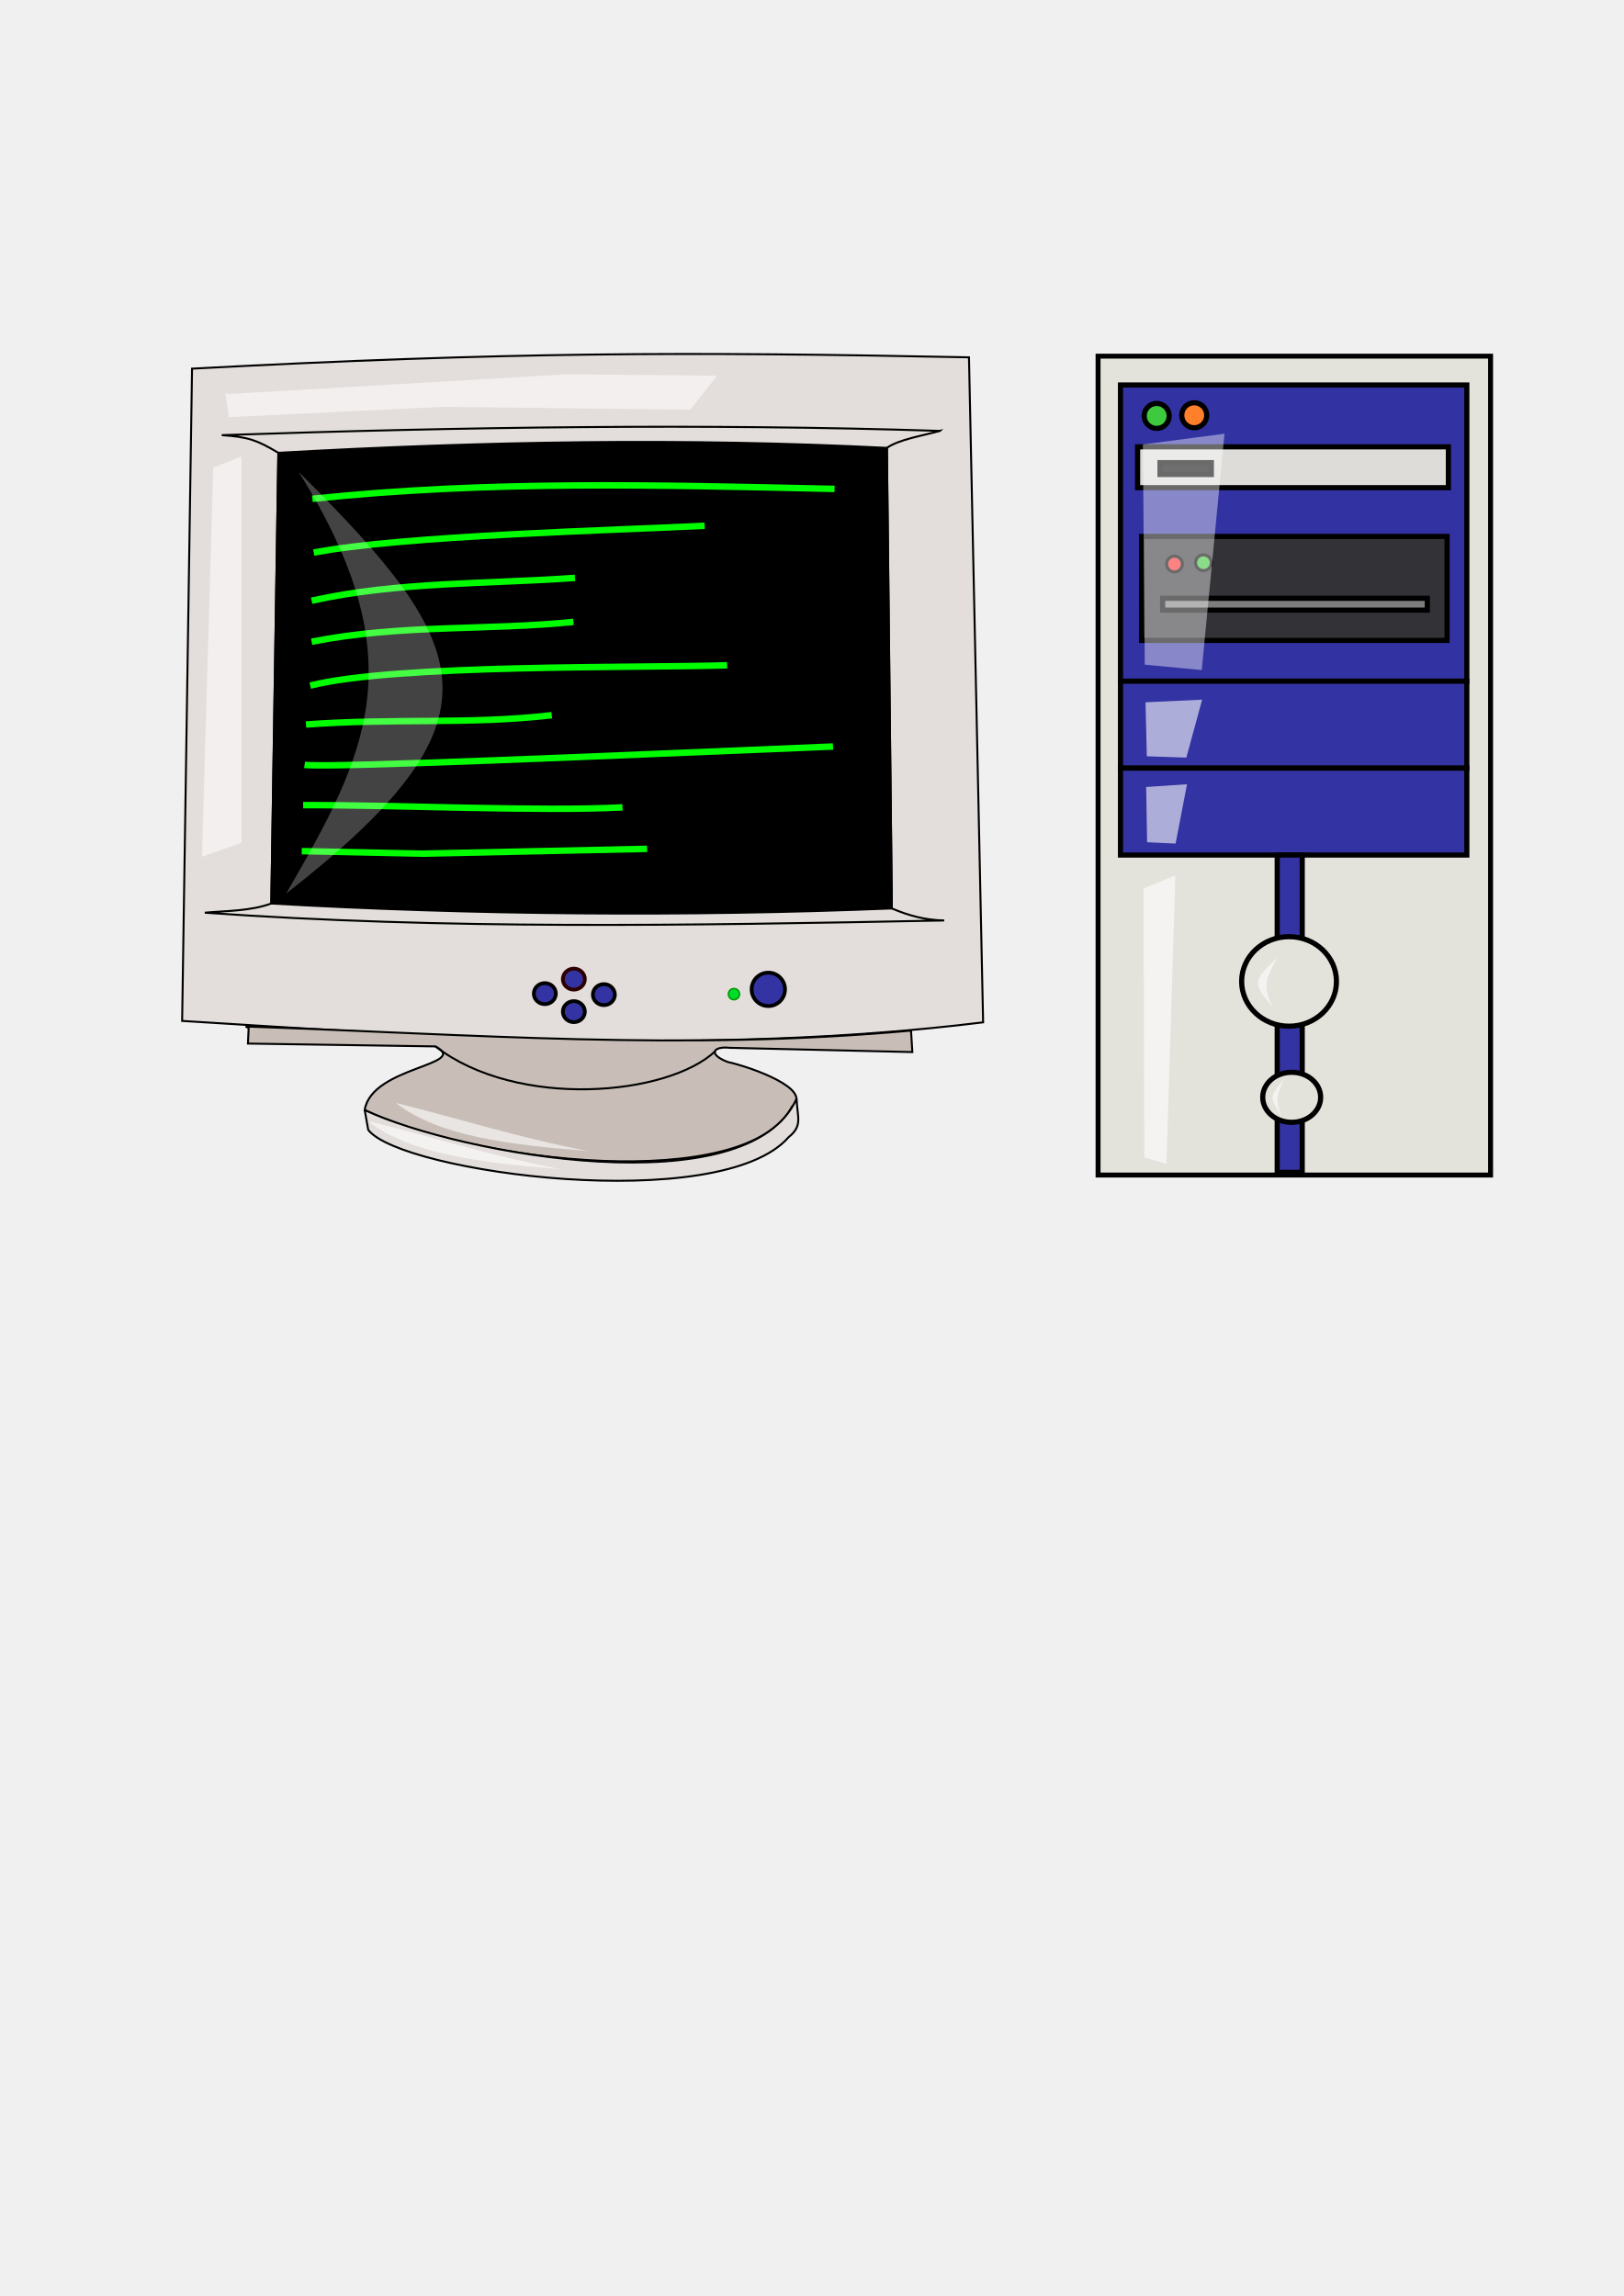
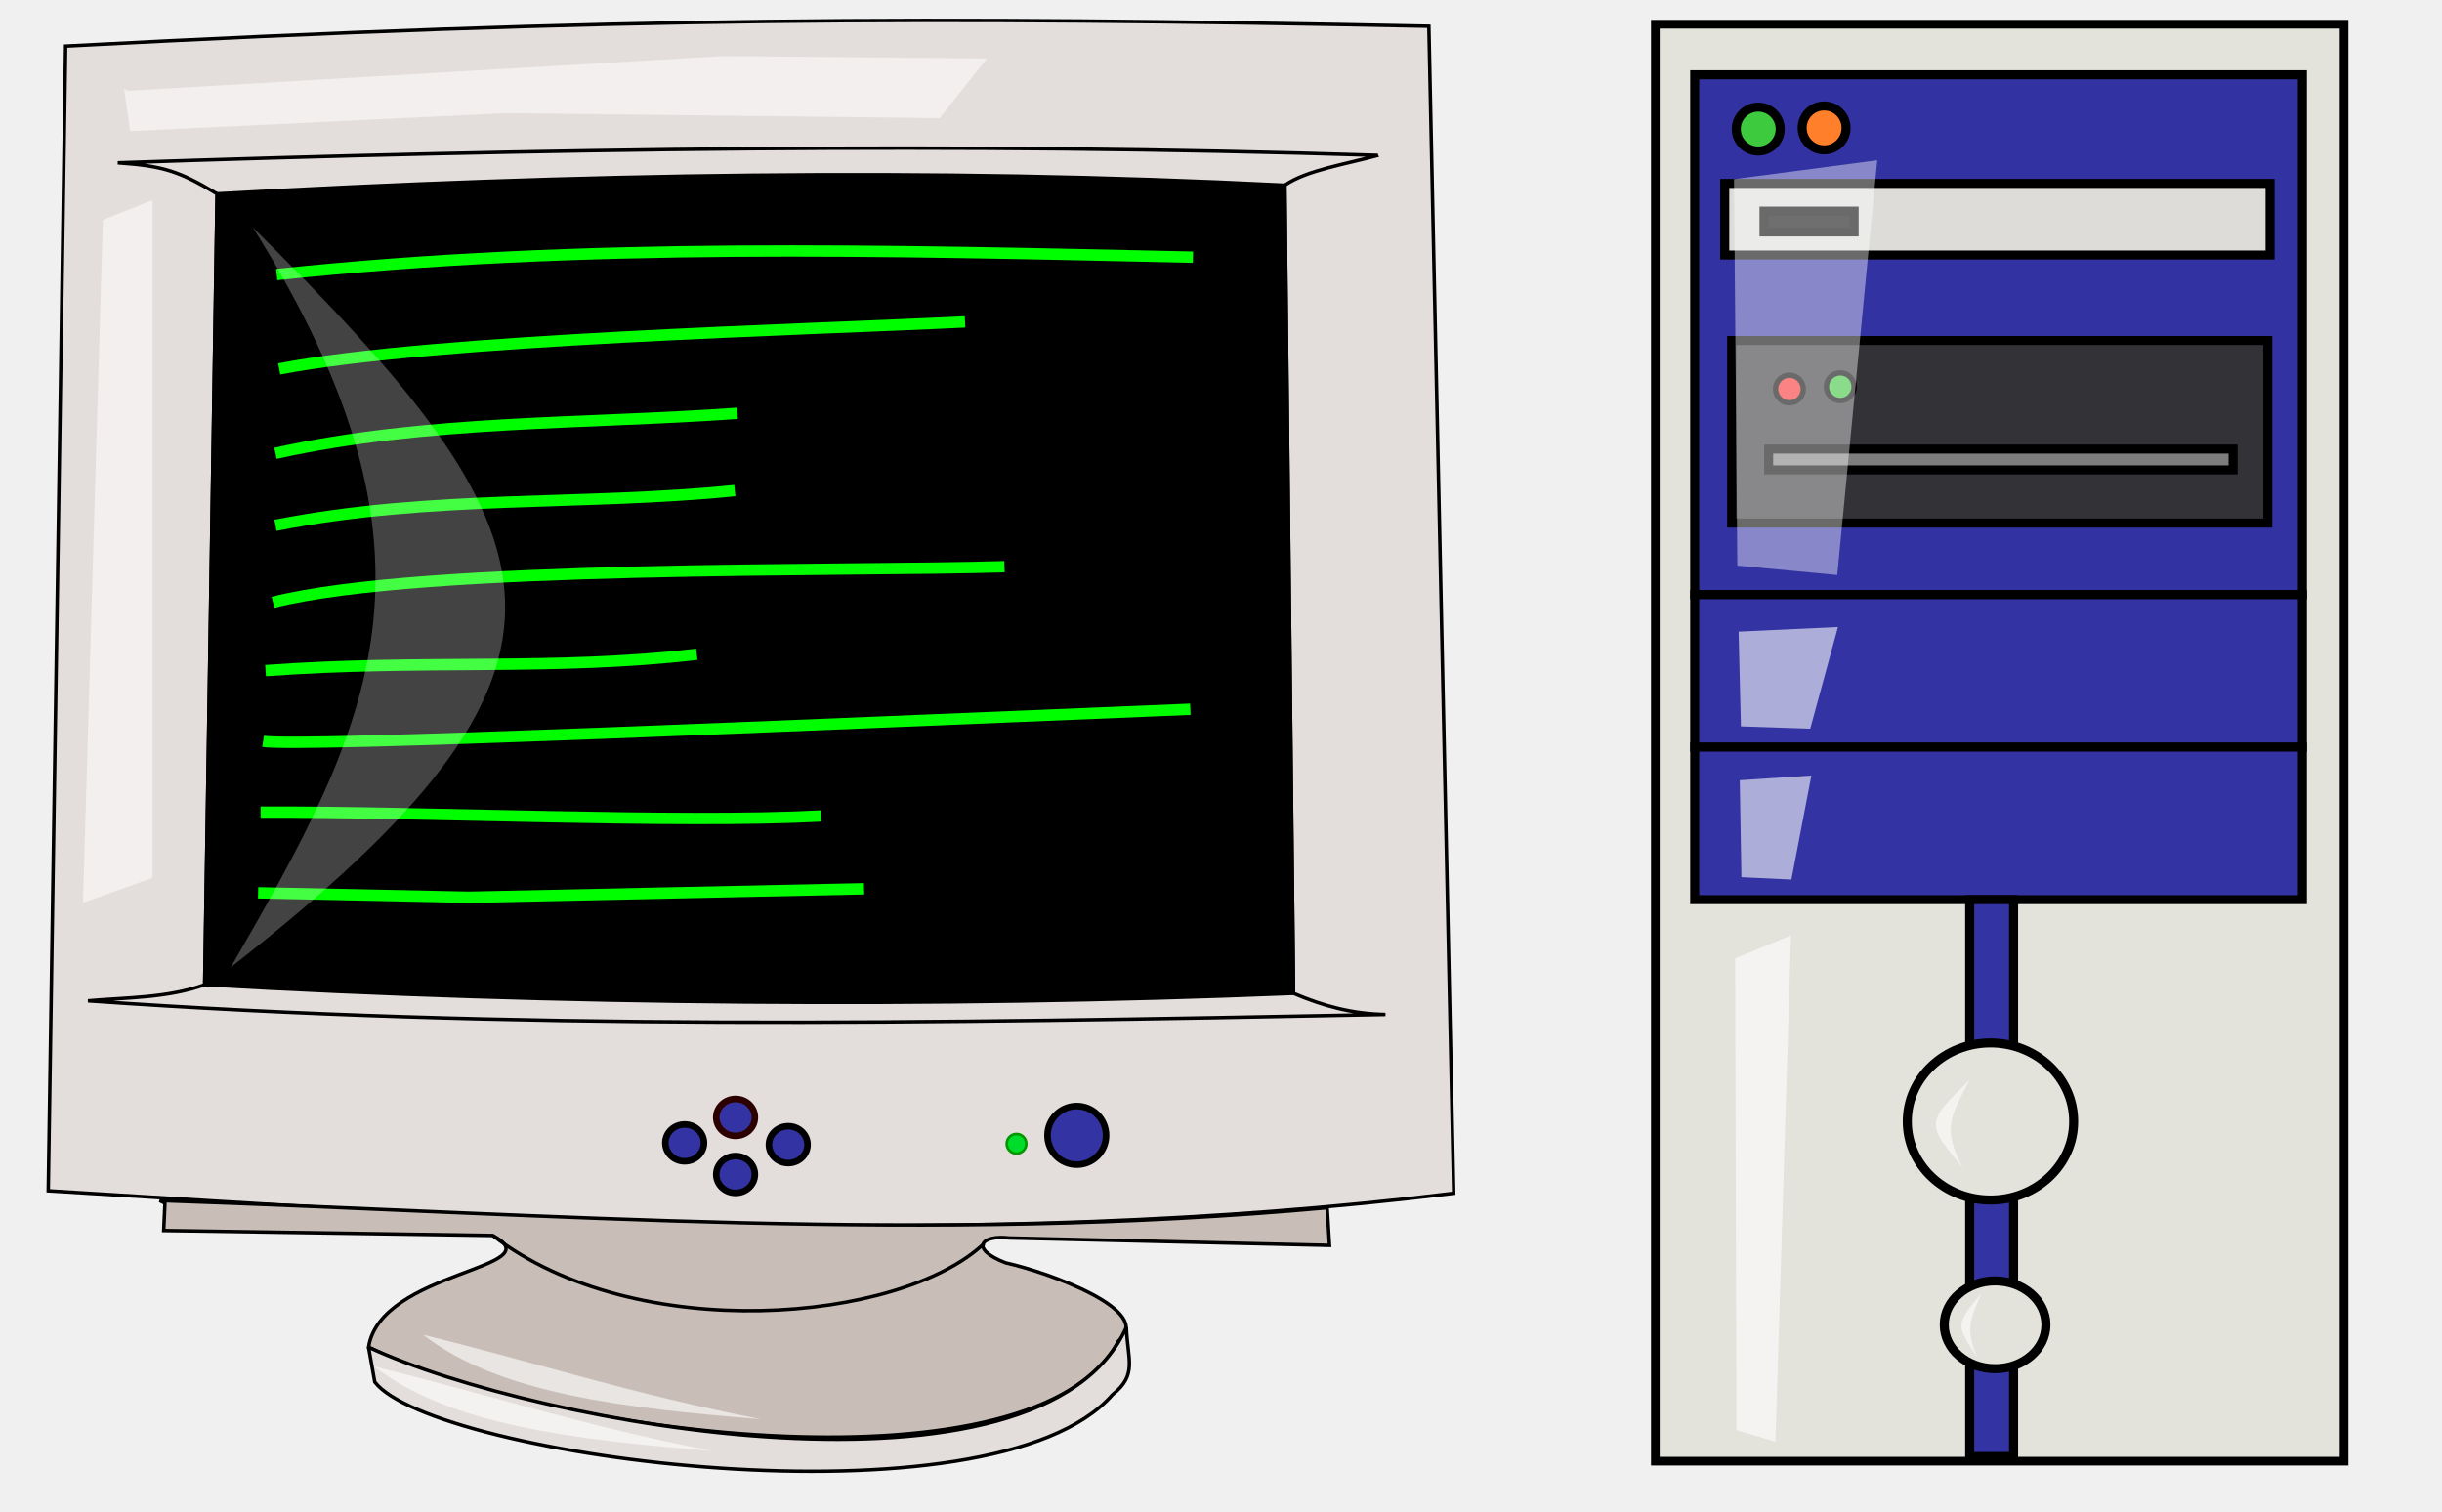
- <svg xmlns="http://www.w3.org/2000/svg" width="210mm" height="297mm" viewBox="0 0 210 297" version="1.1" id="svg11649">
+ <svg xmlns="http://www.w3.org/2000/svg" width="210mm" height="130mm" viewBox="20 50 180 100" version="1.1" id="svg11649">
  <defs id="defs11643" />
  <g id="layer1">
    <g id="g12697" transform="matrix(0.450615,0,0,0.450615,103.4378,40.26004)">
      <g id="g12537" transform="matrix(2.149233,0,0,2.149233,355.6356,29.88332)" />
      <g id="g956">
        <path style="fill:#e3dedb;stroke:#000000;stroke-width:0.265px;stroke-linecap:butt;stroke-linejoin:miter;stroke-opacity:1" d="m -246.629,-6.237 c 42.022,-2.226 65.708,-2.281 103.754,-1.512 l 1.89,88.824 c -36.433,4.497 -74.346,1.835 -106.967,-0.189 z" id="path12335" transform="matrix(2.149233,0,0,2.149233,355.6356,29.88332)" />
        <path style="fill:#c8beb7;stroke:#000000;stroke-width:0.265px;stroke-linecap:butt;stroke-linejoin:miter;stroke-opacity:1" d="m -239.07,81.832 -0.095,2.079 25.041,0.378 c 4.722,2.519 -8.544,2.659 -9.449,8.504 14.568,7.02 50.953,11.215 57.074,-0.472 2.838,-2.296 -5.377,-5.243 -8.599,-5.953 -2.77,-1.079 -1.841,-2.139 0.283,-1.89 l 24.379,0.567 -0.178,-2.867 c -30.438,2.763 -58.744,0.48 -88.859,-0.546 z" id="path12337" transform="matrix(2.149233,0,0,2.149233,355.6356,29.88332)" />
        <path style="fill:#e3dedb;stroke:#000000;stroke-width:0.265px;stroke-linecap:butt;stroke-linejoin:miter;stroke-opacity:1" d="m -223.573,92.793 0.472,2.646 c 4.389,5.724 47.017,11.441 56.147,0.967 1.916,-1.526 1.148,-2.639 1.056,-5.138 -6.389,14.397 -44.784,7.514 -57.676,1.525 z" id="path12339" transform="matrix(2.149233,0,0,2.149233,355.6356,29.88332)" />
        <path style="fill:none;stroke:#000000;stroke-width:0.265px;stroke-linecap:butt;stroke-linejoin:miter;stroke-opacity:1" d="m -146.749,2.079 c -31.785,-1.017 -63.941,-0.517 -95.911,0.567 3.522,0.237 4.717,0.664 7.56,2.362 l -0.945,60.193 c -2.835,1.026 -5.907,0.966 -8.882,1.228 32.06,2.256 63.653,1.73 98.746,1.039 -2.536,-0.048 -4.711,-0.637 -6.993,-1.606 l -0.661,-61.516 c 1.638,-1.142 4.693,-1.603 7.087,-2.268 z" id="path12341" transform="matrix(2.149233,0,0,2.149233,355.6356,29.88332)" />
        <ellipse style="fill:#3333a3;fill-opacity:1;stroke:#2d0000;stroke-width:0.5;stroke-linecap:round;stroke-miterlimit:4;stroke-dasharray:none;stroke-opacity:1" id="path12343" cx="-195.641" cy="75.303" rx="1.47" ry="1.403" transform="matrix(2.149233,0,0,2.149233,355.6356,29.88332)" />
        <ellipse style="fill:#3333a3;fill-opacity:1;stroke:#000000;stroke-width:0.5;stroke-linecap:round;stroke-miterlimit:4;stroke-dasharray:none;stroke-opacity:1" id="path12343-1" cx="-199.517" cy="77.241" rx="1.47" ry="1.403" transform="matrix(2.149233,0,0,2.149233,355.6356,29.88332)" />
        <ellipse style="fill:#3333a3;fill-opacity:1;stroke:#000000;stroke-width:0.5;stroke-linecap:round;stroke-miterlimit:4;stroke-dasharray:none;stroke-opacity:1" id="path12343-6" cx="-195.641" cy="79.646" rx="1.47" ry="1.403" transform="matrix(2.149233,0,0,2.149233,355.6356,29.88332)" />
        <ellipse style="fill:#3333a3;fill-opacity:1;stroke:#000000;stroke-width:0.5;stroke-linecap:round;stroke-miterlimit:4;stroke-dasharray:none;stroke-opacity:1" id="path12343-8" cx="-191.632" cy="77.375" rx="1.47" ry="1.403" transform="matrix(2.149233,0,0,2.149233,355.6356,29.88332)" />
        <ellipse style="fill:#3333a3;fill-opacity:1;stroke:#000000;stroke-width:0.5;stroke-linecap:round;stroke-miterlimit:4;stroke-dasharray:none;stroke-opacity:1" id="path12343-2" cx="-169.671" cy="76.669" rx="2.23" ry="2.23" transform="matrix(2.149233,0,0,2.149233,355.6356,29.88332)" />
        <circle style="fill:#00dc2a;fill-opacity:1;stroke:#009700;stroke-width:0.2;stroke-linecap:round;stroke-miterlimit:4;stroke-dasharray:none;stroke-opacity:1" id="path12343-13" cx="-174.26" cy="77.308" r="0.746" transform="matrix(2.149233,0,0,2.149233,355.6356,29.88332)" />
        <path style="fill:#000000;stroke:#000000;stroke-width:0.265px;stroke-linecap:butt;stroke-linejoin:miter;stroke-opacity:1" d="m -235.101,5.008 c 27.163,-1.539 54.233,-2.02 81.265,-0.661 l 0.661,61.516 c -27.361,1.11 -56.317,0.862 -82.871,-0.661 z" id="path12401" transform="matrix(2.149233,0,0,2.149233,355.6356,29.88332)" />
        <path style="fill:none;stroke:#000000;stroke-width:0.265px;stroke-linecap:butt;stroke-linejoin:miter;stroke-opacity:1" d="m -214.124,84.289 c 10.895,8.419 31.037,6.635 37.396,0.614" id="path12403" transform="matrix(2.149233,0,0,2.149233,355.6356,29.88332)" />
        <path style="fill:none;stroke:#00ff00;stroke-width:0.865;stroke-linecap:butt;stroke-linejoin:miter;stroke-miterlimit:4;stroke-dasharray:none;stroke-opacity:1" d="m -230.565,11.15 c 23.44,-2.471 46.268,-1.839 69.737,-1.323" id="path12405" transform="matrix(2.149233,0,0,2.149233,355.6356,29.88332)" />
        <path style="fill:none;stroke:#00fd00;stroke-width:0.865;stroke-linecap:butt;stroke-linejoin:miter;stroke-miterlimit:4;stroke-dasharray:none;stroke-opacity:1" d="m -230.376,18.332 c 11.809,-2.269 40.549,-2.994 52.202,-3.581" id="path12407" transform="matrix(2.149233,0,0,2.149233,355.6356,29.88332)" />
        <path style="fill:none;stroke:#00fd00;stroke-width:0.865;stroke-linecap:butt;stroke-linejoin:miter;stroke-miterlimit:4;stroke-dasharray:none;stroke-opacity:1" d="m -231.415,41.294 c 12.045,-0.877 21.894,0.027 32.825,-1.243" id="path12407-1" transform="matrix(2.149233,0,0,2.149233,355.6356,29.88332)" />
        <path style="fill:none;stroke:#00fd00;stroke-width:0.865;stroke-linecap:butt;stroke-linejoin:miter;stroke-miterlimit:4;stroke-dasharray:none;stroke-opacity:1" d="m -231.604,46.68 c 3.057,0.443 40.731,-1.218 70.576,-2.445" id="path12407-5" transform="matrix(2.149233,0,0,2.149233,355.6356,29.88332)" />
        <path style="fill:none;stroke:#00fd00;stroke-width:0.865;stroke-linecap:butt;stroke-linejoin:miter;stroke-miterlimit:4;stroke-dasharray:none;stroke-opacity:1" d="m -230.848,36.097 c 11.405,-2.887 43.961,-2.333 55.676,-2.713" id="path12407-0" transform="matrix(2.149233,0,0,2.149233,355.6356,29.88332)" />
        <path style="fill:none;stroke:#00fd00;stroke-width:0.865;stroke-linecap:butt;stroke-linejoin:miter;stroke-miterlimit:4;stroke-dasharray:none;stroke-opacity:1" d="m -230.659,30.238 c 11.855,-2.348 23.505,-1.479 34.963,-2.646" id="path12407-59" transform="matrix(2.149233,0,0,2.149233,355.6356,29.88332)" />
        <path style="fill:none;stroke:#00fd00;stroke-width:0.865;stroke-linecap:butt;stroke-linejoin:miter;stroke-miterlimit:4;stroke-dasharray:none;stroke-opacity:1" d="m -230.659,24.758 c 11.454,-2.548 23.505,-2.214 35.163,-3.047" id="path12407-8" transform="matrix(2.149233,0,0,2.149233,355.6356,29.88332)" />
        <path style="fill:none;stroke:#00fd00;stroke-width:0.865;stroke-linecap:butt;stroke-linejoin:miter;stroke-miterlimit:4;stroke-dasharray:none;stroke-opacity:1" d="m -231.793,52.066 c 12.155,-0.049 31.729,0.875 42.647,0.294" id="path12407-3" transform="matrix(2.149233,0,0,2.149233,355.6356,29.88332)" />
        <path style="fill:none;stroke:#00fd00;stroke-width:0.865;stroke-linecap:butt;stroke-linejoin:miter;stroke-miterlimit:4;stroke-dasharray:none;stroke-opacity:1" d="m -231.982,58.208 16.04,0.338 30.081,-0.645" id="path12407-4" transform="matrix(2.149233,0,0,2.149233,355.6356,29.88332)" />
        <path style="fill:#ffffff;fill-opacity:0.262;stroke:none;stroke-width:0.265px;stroke-linecap:butt;stroke-linejoin:miter;stroke-opacity:1" d="m -232.391,7.55 c 15.766,25.169 9.075,37.716 -1.67,56.327 29.619,-23.155 25.48,-32.666 1.67,-56.327 z" id="path12483" transform="matrix(2.149233,0,0,2.149233,355.6356,29.88332)" />
        <path style="fill:#ffffff;fill-opacity:0.531;stroke:none;stroke-width:0.265px;stroke-linecap:butt;stroke-linejoin:miter;stroke-opacity:1" d="m -241.905,-2.835 45.357,-2.646 20.033,0.189 -3.591,4.536 -33.073,-0.378 -28.537,1.37 -0.472,-3.26" id="path12485" transform="matrix(2.149233,0,0,2.149233,355.6356,29.88332)" />
        <path style="fill:#ffffff;fill-opacity:0.523;stroke:none;stroke-width:0.265px;stroke-linecap:butt;stroke-linejoin:miter;stroke-opacity:1" d="m -243.795,6.993 -1.512,51.972 5.292,-1.89 V 5.481 Z" id="path12487" transform="matrix(2.149233,0,0,2.149233,355.6356,29.88332)" />
        <path style="fill:#ffffff;fill-opacity:0.596;stroke:none;stroke-width:0.265px;stroke-linecap:butt;stroke-linejoin:miter;stroke-opacity:1" d="m -219.415,91.848 c 5.739,4.474 15.2,5.574 25.702,6.426 -9.891,-1.928 -17.125,-4.325 -25.702,-6.426 z" id="path12489" transform="matrix(2.149233,0,0,2.149233,355.6356,29.88332)" />
        <path style="fill:#ffffff;fill-opacity:0.596;stroke:none;stroke-width:0.265px;stroke-linecap:butt;stroke-linejoin:miter;stroke-opacity:1" d="m -223.148,94.258 c 5.739,4.474 15.2,5.574 25.702,6.426 -9.891,-1.928 -17.125,-4.325 -25.702,-6.426 z" id="path12489-4" transform="matrix(2.149233,0,0,2.149233,355.6356,29.88332)" />
        <g id="g12645" transform="translate(65.21376)">
          <g id="g12313" transform="translate(201.0833,70.68155)">
            <rect style="fill:#e3e2db;fill-opacity:0.962;stroke:#000000;stroke-width:1.42;stroke-linecap:round;stroke-opacity:1" id="rect11651" width="112.658" height="235.068" x="-180.683" y="-57.787" />
            <rect style="fill:#2c2ca0;fill-opacity:0.962;stroke:#000000;stroke-width:1.478;stroke-linecap:round;stroke-opacity:1" id="rect12220" width="99.408" height="85.045" x="-174.247" y="-49.515" />
            <rect style="fill:#e3e2db;fill-opacity:0.962;stroke:#000000;stroke-width:1.478;stroke-linecap:round;stroke-opacity:1" id="rect12214" width="89.202" height="11.717" x="-169.333" y="-31.75" />
            <rect style="fill:#333333;fill-opacity:0.962;stroke:#000000;stroke-width:1.478;stroke-linecap:round;stroke-opacity:1" id="rect12216" width="87.69" height="29.86" x="-168.199" y="-6.048" />
            <rect style="fill:#808080;fill-opacity:0.962;stroke:#000000;stroke-width:1.478;stroke-linecap:round;stroke-opacity:1" id="rect12218" width="75.973" height="3.402" x="-162.152" y="11.717" />
            <rect style="fill:#3333a3;fill-opacity:1;stroke:#000000;stroke-width:1.478;stroke-linecap:round;stroke-opacity:1" id="rect12222" width="99.408" height="24.946" x="-174.247" y="35.53" />
            <rect style="fill:#3333a3;fill-opacity:1;stroke:#000000;stroke-width:1.478;stroke-linecap:round;stroke-opacity:1" id="rect12222-2" width="99.408" height="24.946" x="-174.247" y="60.476" />
            <rect style="fill:#3333a3;fill-opacity:1;stroke:#000000;stroke-width:1.478;stroke-linecap:round;stroke-opacity:1" id="rect12246" width="7.182" height="91.092" x="-129.268" y="85.423" />
            <ellipse style="fill:#e3e2db;fill-opacity:1;stroke:#000000;stroke-width:1.478;stroke-linecap:round;stroke-opacity:1" id="path12248" cx="-125.866" cy="121.708" rx="13.607" ry="12.851" />
            <ellipse style="fill:#e3e2db;fill-opacity:1;stroke:#000000;stroke-width:1.478;stroke-linecap:round;stroke-opacity:1" id="path12250" cx="-125.11" cy="154.97" rx="8.315" ry="7.182" />
            <circle style="fill:#3eca3e;fill-opacity:1;stroke:#000000;stroke-width:1.478;stroke-linecap:round;stroke-opacity:1" id="path12252" cx="-163.853" cy="-40.632" r="3.591" />
            <circle style="fill:#ff2a2a;fill-opacity:0.962;stroke:#000000;stroke-width:0.878;stroke-linecap:round;stroke-miterlimit:4;stroke-dasharray:none;stroke-opacity:1" id="path12254" cx="-158.75" cy="1.89" r="2.268" />
            <circle style="fill:#37c837;fill-opacity:0.962;stroke:#000000;stroke-width:0.878;stroke-linecap:round;stroke-miterlimit:4;stroke-dasharray:none;stroke-opacity:1" id="path12254-6" cx="-150.435" cy="1.512" r="2.268" />
            <rect style="fill:#000000;fill-opacity:0.962;stroke:#000000;stroke-width:1.478;stroke-linecap:round;stroke-opacity:1" id="rect12276" width="14.741" height="3.402" x="-162.908" y="-27.214" />
            <circle style="fill:#ff7f2a;fill-opacity:1;stroke:#000000;stroke-width:1.478;stroke-linecap:round;stroke-opacity:1" id="path12252-3" cx="-153.08" cy="-40.821" r="3.591" />
          </g>
          <path style="fill:#ffffff;fill-opacity:0.596;stroke:none;stroke-width:0.265px;stroke-linecap:butt;stroke-linejoin:miter;stroke-opacity:1" d="m 71.815,185.586 c -7.168,6.967 -7.178,7.11 -1.134,14.363 -3.364,-6.384 -2.016,-8.378 1.134,-14.363 z" id="path12539" />
          <path style="fill:#ffffff;fill-opacity:0.596;stroke:none;stroke-width:0.173px;stroke-linecap:butt;stroke-linejoin:miter;stroke-opacity:1" d="m 73.73,220.507 c -4.229,5.062 -4.235,5.167 -0.669,10.437 -1.985,-4.639 -1.189,-6.088 0.669,-10.437 z" id="path12539-4" />
          <path style="fill:#ffffff;fill-opacity:0.6;stroke:none;stroke-width:0.265px;stroke-linecap:butt;stroke-linejoin:miter;stroke-opacity:1" d="m 34.018,112.259 16.253,-0.756 -4.536,16.631 -11.339,-0.378 z" id="path12561" />
          <path style="fill:#ffffff;fill-opacity:0.6;stroke:none;stroke-width:0.227px;stroke-linecap:butt;stroke-linejoin:miter;stroke-opacity:1" d="m 34.207,136.573 11.717,-0.774 -3.27,17.02 -8.175,-0.387 z" id="path12561-9" />
          <path style="fill:#ffffff;fill-opacity:0.6;stroke:none;stroke-width:0.443px;stroke-linecap:butt;stroke-linejoin:miter;stroke-opacity:1" d="m 33.451,165.704 9.14,-3.765 -2.551,82.831 -6.377,-1.883 z" id="path12561-9-5" />
          <path style="fill:#ffffff;fill-opacity:0.415;stroke:none;stroke-width:0.642px;stroke-linecap:butt;stroke-linejoin:miter;stroke-opacity:1" d="M 33.262,38.237 56.696,35.153 50.157,102.999 33.807,101.457 Z" id="path12561-3" />
        </g>
      </g>
    </g>
  </g>
</svg>
